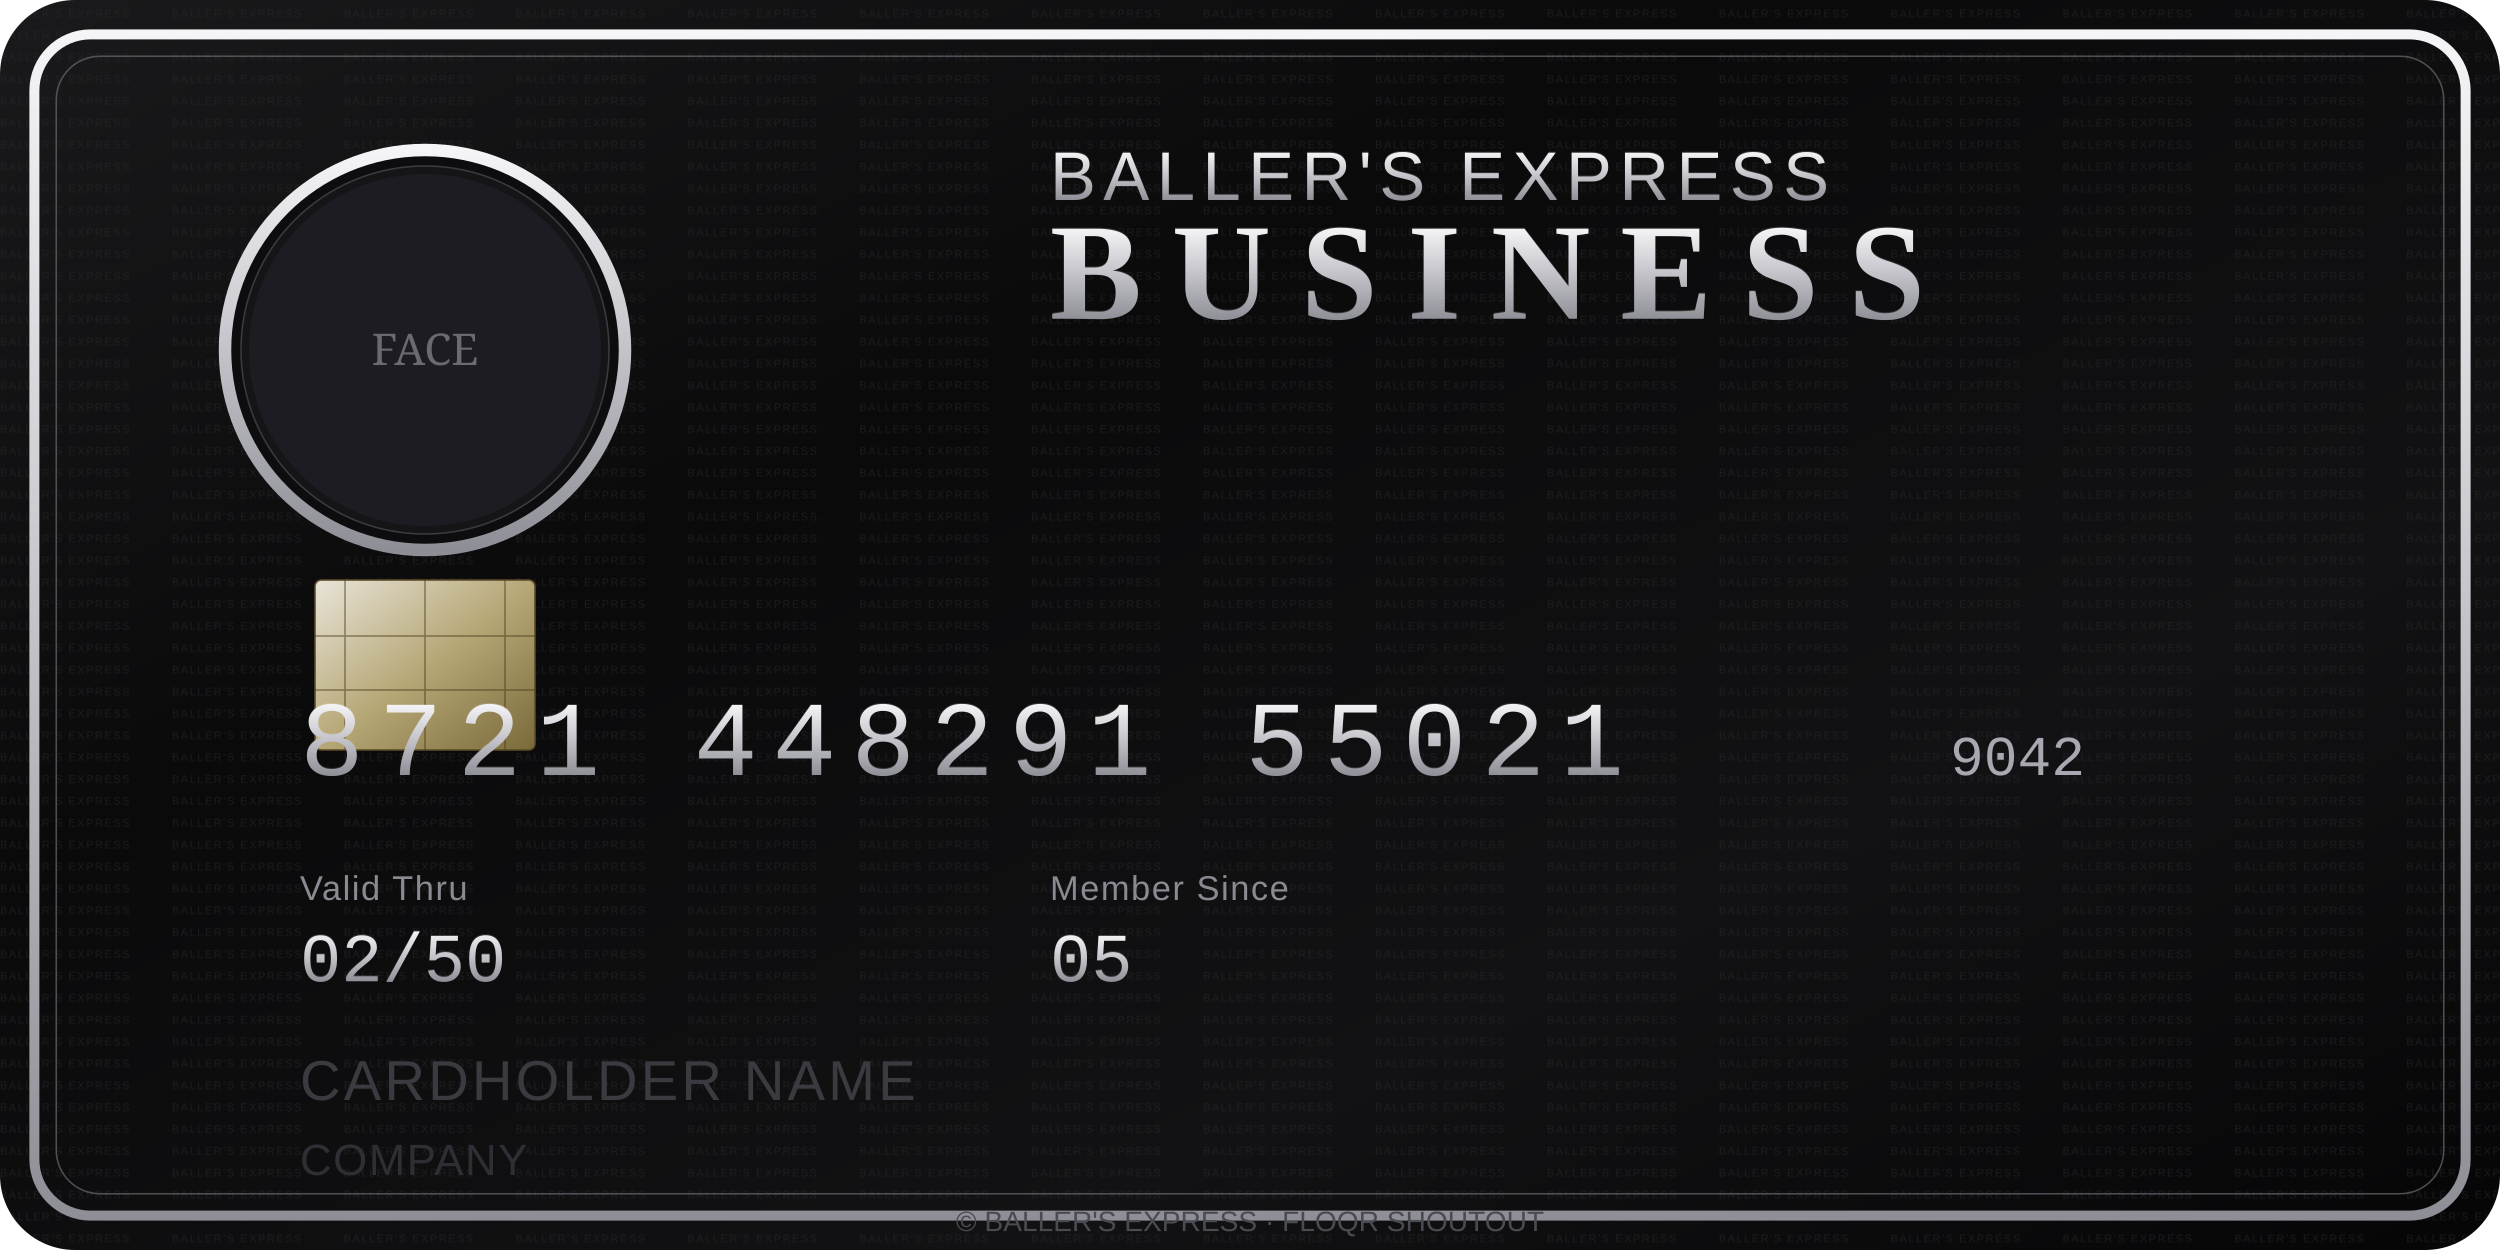
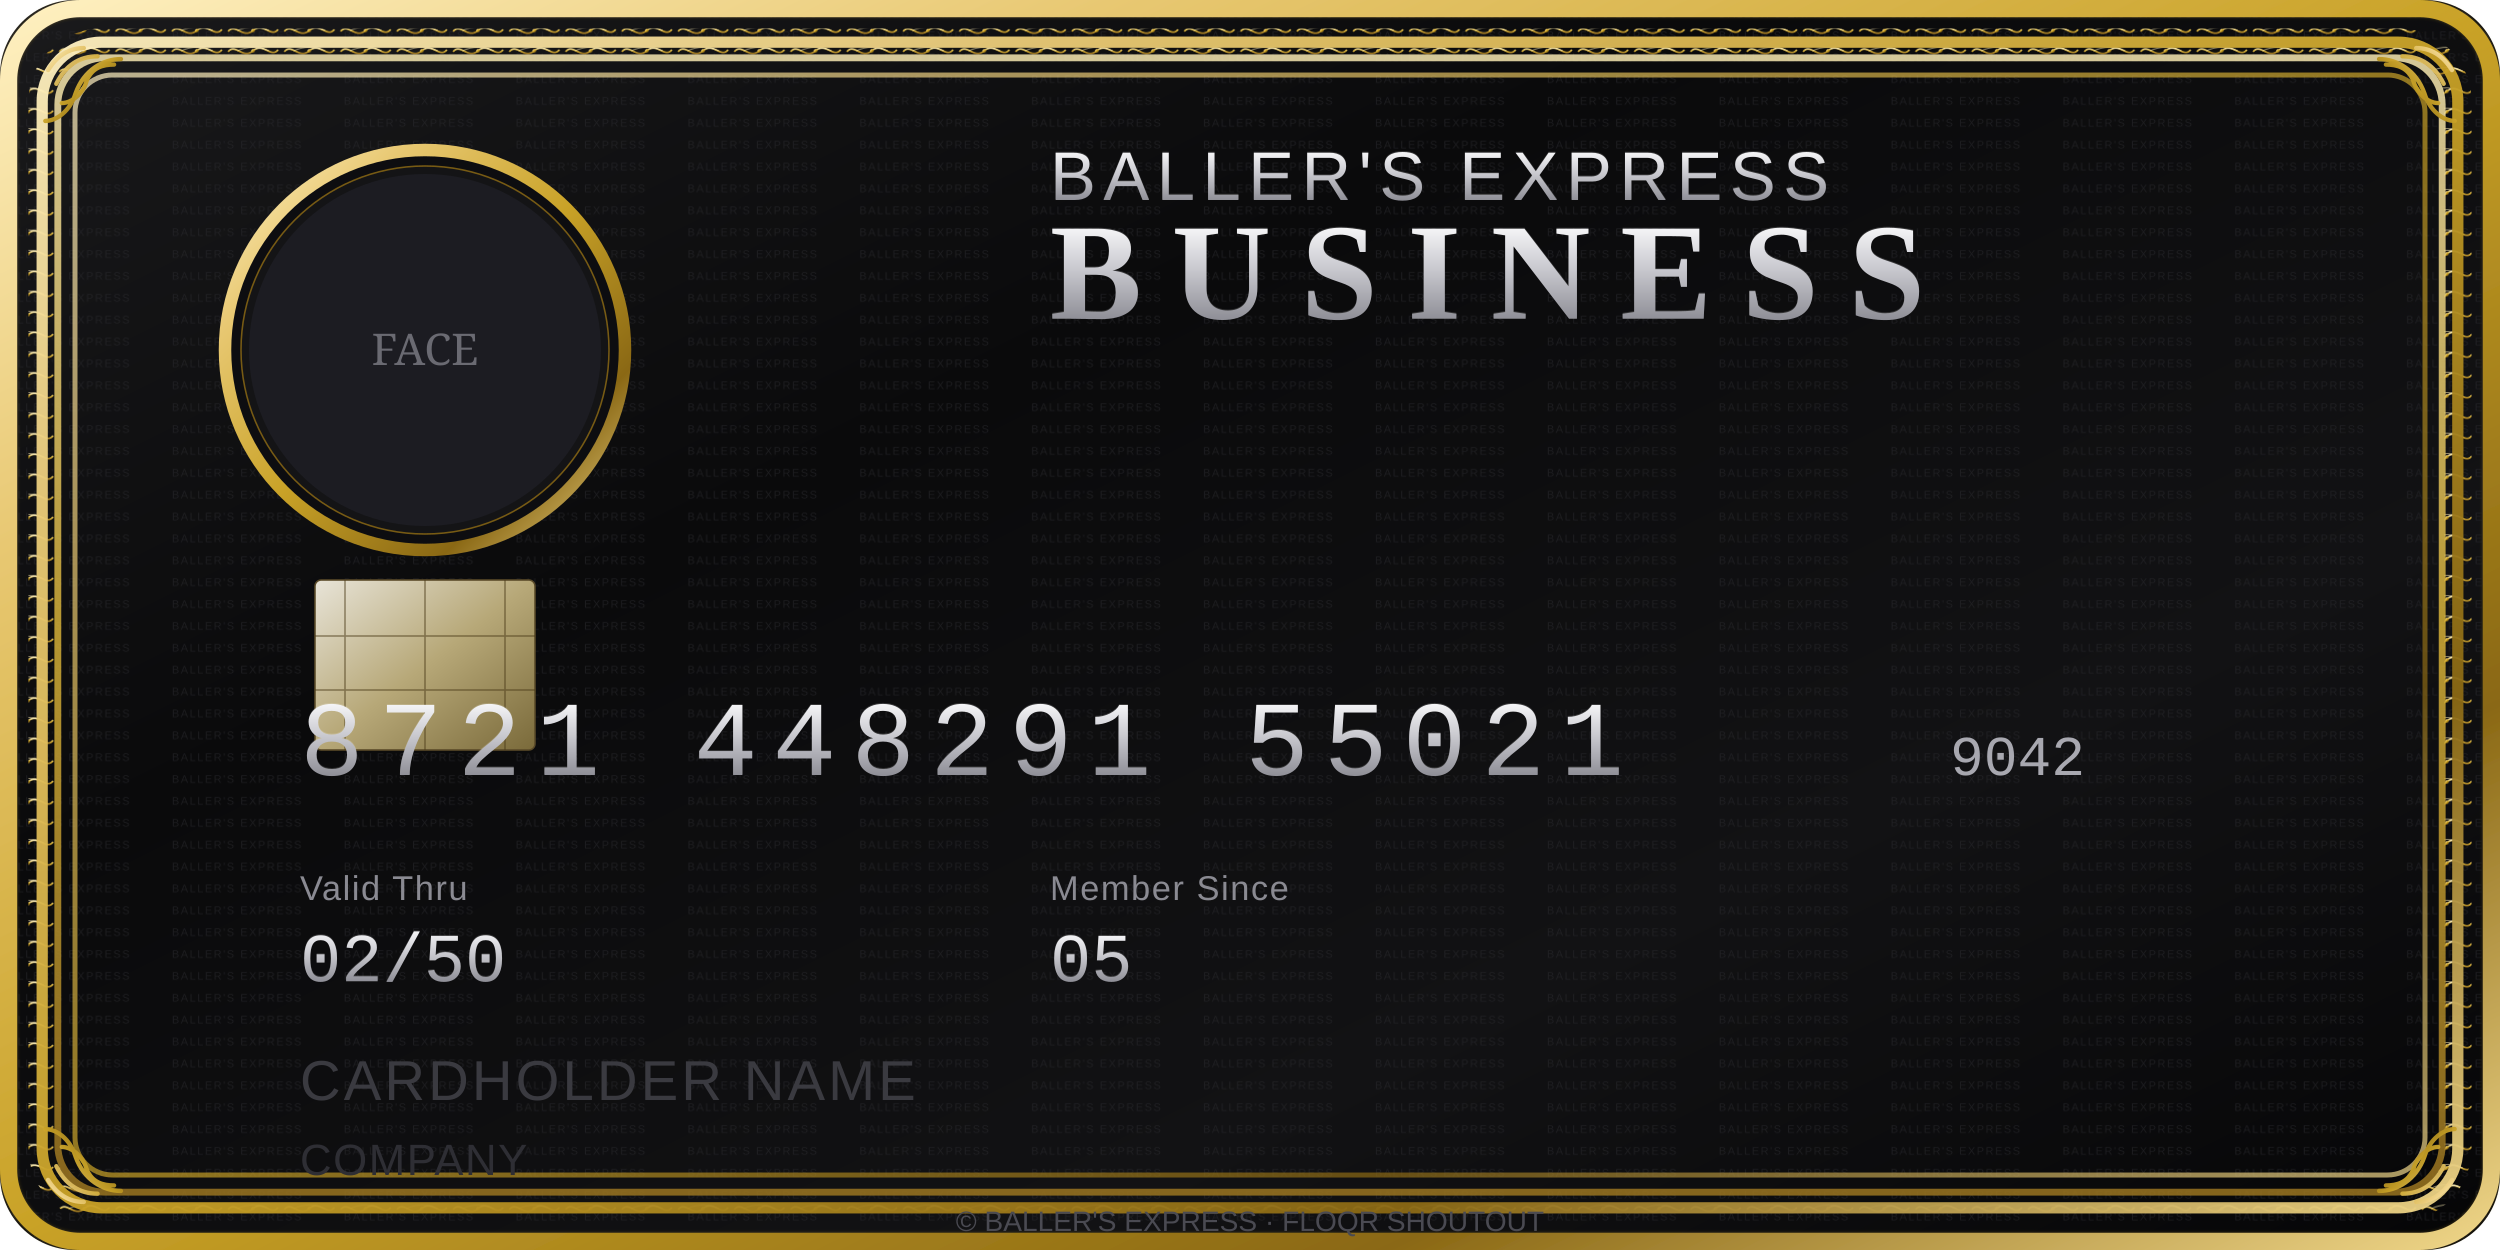
<svg xmlns="http://www.w3.org/2000/svg" viewBox="0 0 1600 800" width="1600" height="800" preserveAspectRatio="xMidYMid slice">
  <defs>
    <linearGradient id="metal" x1="0" y1="0" x2="1" y2="1">
      <stop offset="0" stop-color="#1a1a1c" />
      <stop offset=".35" stop-color="#0a0a0b" />
      <stop offset=".7" stop-color="#121214" />
      <stop offset="1" stop-color="#050506" />
    </linearGradient>
    <linearGradient id="silver" x1="0" y1="0" x2="0" y2="1">
      <stop offset="0" stop-color="#f5f5f7" />
      <stop offset=".45" stop-color="#c8c8ce" />
      <stop offset="1" stop-color="#8e8e96" />
    </linearGradient>
+     <linearGradient id="gold" x1="0" y1="0" x2="1" y2="1">
+       <stop offset="0" stop-color="#fff1c2" />
+       <stop offset=".22" stop-color="#e8c872" />
+       <stop offset=".5" stop-color="#c9a227" />
+       <stop offset=".78" stop-color="#8a6814" />
+       <stop offset="1" stop-color="#f0d78a" />
+     </linearGradient>
+     <linearGradient id="goldSoft" x1="0" y1="0" x2="0" y2="1">
+       <stop offset="0" stop-color="#f7e7b0" />
+       <stop offset=".5" stop-color="#d4af37" />
+       <stop offset="1" stop-color="#9a7420" />
+     </linearGradient>
    <linearGradient id="chip" x1="0" y1="0" x2="1" y2="1">
      <stop offset="0" stop-color="#e8e4d8" />
      <stop offset=".5" stop-color="#b7a878" />
      <stop offset="1" stop-color="#7a6a3a" />
    </linearGradient>
    <pattern id="micro" width="110" height="14" patternUnits="userSpaceOnUse">
      <text x="0" y="11" font-family="Arial,Helvetica,sans-serif" font-size="7" fill="#2a2a2e" letter-spacing="1">BALLER'S EXPRESS</text>
    </pattern>
+     <pattern id="filigree" width="36" height="13" patternUnits="userSpaceOnUse">
+       <path d="M2,7.15 C6.48,1.3 11.52,12.35 18,6.5                C24.48,0.65 29.52,11.7 34,5.85" fill="none" stroke="url(#goldSoft)" stroke-width="1.15" opacity=".95" />
+       <circle cx="18" cy="6.5" r="1.15" fill="url(#gold)" />
+       <path d="M7.92,6.5 Q18,1.95 28.08,6.5" fill="none" stroke="#f5e6b0" stroke-width="0.7" opacity=".55" />
+     </pattern>
    <filter id="emboss" x="-20%" y="-20%" width="140%" height="140%">
      <feDropShadow dx="0" dy="1.2" stdDeviation="0.6" flood-color="#000" flood-opacity=".55" />
      <feDropShadow dx="0" dy="-0.6" stdDeviation="0.4" flood-color="#fff" flood-opacity=".18" />
    </filter>
+     <filter id="goldGlow" x="-10%" y="-10%" width="120%" height="120%">
+       <feDropShadow dx="0" dy="0" stdDeviation="1.2" flood-color="#d4af37" flood-opacity=".35" />
+     </filter>
  </defs>
  <rect width="1600" height="800" rx="48" fill="url(#metal)" />
  <rect width="1600" height="800" rx="48" fill="url(#micro)" opacity=".55" />
-   <rect x="22" y="22" width="1556" height="756" rx="36" fill="none" stroke="url(#silver)" stroke-width="6.4" />
-   <rect x="36" y="36" width="1528" height="728" rx="28" fill="none" stroke="#6a6a72" stroke-width="1" opacity=".7" />
-   <circle cx="272" cy="224" r="128" fill="#0d0d10" stroke="url(#silver)" stroke-width="8" />
-   <circle cx="272" cy="224" r="117.76" fill="#151518" stroke="#3a3a40" stroke-width="1" />
+   <rect x="5.5" y="5.5" width="1589" height="789" rx="46" fill="none" stroke="url(#gold)" stroke-width="11" filter="url(#goldGlow)" />
+   <rect x="27" y="27" width="1546" height="746" rx="38" fill="none" stroke="url(#filigree)" stroke-width="17.6" />
+   <rect x="27" y="27" width="1546" height="746" rx="38" fill="none" stroke="url(#gold)" stroke-width="7.2" opacity=".95" />
+   <rect x="37" y="37" width="1526" height="726" rx="30" fill="none" stroke="url(#goldSoft)" stroke-width="4.4" opacity=".85" />
+   <rect x="48" y="48" width="1504" height="704" rx="24" fill="none" stroke="url(#gold)" stroke-width="3.2" opacity=".7" />
+   <g fill="none" stroke="url(#gold)" stroke-width="2.8" stroke-linecap="round" opacity=".95">
+     <path d="M0,48.4 C7.04,48.4 15.84,42.24 19.36,30.8 C24.64,15.84 36.96,8.8 48.4,8.8 M10.56,36.96 C17.6,36.96 24.64,29.92 26.4,22.88 C29.92,14.08 36.96,12.32 44,12.32 M7.04,24.64 Q15.84,7.04 33.44,7.04 M1.76,15.84 Q10.56,1.76 24.64,1.76" transform="translate(29,29)" />
+     <path d="M0,48.4 C7.04,48.4 15.84,42.24 19.36,30.8 C24.64,15.84 36.96,8.8 48.4,8.8 M10.56,36.96 C17.6,36.96 24.64,29.92 26.4,22.88 C29.92,14.08 36.96,12.32 44,12.32 M7.04,24.64 Q15.84,7.04 33.44,7.04 M1.76,15.84 Q10.56,1.76 24.64,1.76" transform="translate(1571,29) scale(-1,1)" />
+     <path d="M0,48.4 C7.04,48.4 15.84,42.24 19.36,30.8 C24.64,15.84 36.96,8.8 48.4,8.8 M10.56,36.96 C17.6,36.96 24.64,29.92 26.4,22.88 C29.92,14.08 36.96,12.32 44,12.32 M7.04,24.64 Q15.84,7.04 33.44,7.04 M1.76,15.84 Q10.56,1.76 24.64,1.76" transform="translate(29,771) scale(1,-1)" />
+     <path d="M0,48.4 C7.04,48.4 15.84,42.24 19.36,30.8 C24.64,15.84 36.96,8.8 48.4,8.8 M10.56,36.96 C17.6,36.96 24.64,29.92 26.4,22.88 C29.92,14.08 36.96,12.32 44,12.32 M7.04,24.64 Q15.84,7.04 33.44,7.04 M1.76,15.84 Q10.56,1.76 24.64,1.76" transform="translate(1571,771) scale(-1,-1)" />
+   </g>
+   <circle cx="272" cy="224" r="128" fill="#0d0d10" stroke="url(#gold)" stroke-width="8" />
+   <circle cx="272" cy="224" r="117.76" fill="#151518" stroke="#8a6814" stroke-width="1" opacity=".85" />
  <circle cx="272" cy="224" r="112.64" fill="#1c1c22" class="baller-face-hole" />
  <text x="272" y="233.6" text-anchor="middle" font-family="Georgia,serif" font-size="28" fill="#6a6a72">FACE</text>
  <g transform="translate(201.6, 371.2)">
    <rect width="140.8" height="108.8" rx="4" fill="url(#chip)" stroke="#5a4a28" stroke-width="1" />
    <path d="M19.2,0 V108.8 M70.4,0 V108.8 M121.6,0 V108.8 M0,35.84 H140.8 M0,70.4 H140.8" stroke="#4a3a18" stroke-width="1" opacity=".55" />
  </g>
  <g transform="translate(672,128)" filter="url(#emboss)">
    <text x="0" y="0" font-family="Arial Black,Impact,Arial,sans-serif" font-size="44" fill="url(#silver)" letter-spacing="4.8">BALLER'S EXPRESS</text>
    <text x="0" y="76" font-family="Georgia,'Times New Roman',serif" font-size="88" fill="url(#silver)" letter-spacing="19.2" font-weight="700">BUSINESS</text>
  </g>
  <text x="192" y="496" font-family="'Courier New',Courier,monospace" font-size="68" fill="url(#silver)" letter-spacing="9.6" filter="url(#emboss)">8721  448291  55021</text>
  <text x="1248" y="496" font-family="'Courier New',Courier,monospace" font-size="36" fill="#a8a8b0">9042</text>
  <g fill="url(#silver)" font-family="Arial,Helvetica,sans-serif">
    <text x="192" y="576" font-size="22" fill="#8a8a92" letter-spacing="1">Valid Thru</text>
    <text x="192" y="628" font-size="44" font-family="'Courier New',Courier,monospace" filter="url(#emboss)">02/50</text>
    <text x="672" y="576" font-size="22" fill="#8a8a92" letter-spacing="1">Member Since</text>
    <text x="672" y="628" font-size="44" font-family="'Courier New',Courier,monospace" filter="url(#emboss)">05</text>
  </g>
  <text x="192" y="704" font-family="Arial,Helvetica,sans-serif" font-size="36" fill="#3a3a40" letter-spacing="2" class="baller-name-guide">CARDHOLDER NAME</text>
  <text x="192" y="752" font-family="Arial,Helvetica,sans-serif" font-size="28" fill="#2e2e34" letter-spacing="1" class="baller-company-guide">COMPANY</text>
-   <text x="800" y="787.9" text-anchor="middle" font-family="Arial,sans-serif" font-size="18" fill="#4a4a52">© BALLER'S EXPRESS · FLOQR SHOUTOUT</text>
+   <text x="800" y="787.85" text-anchor="middle" font-family="Arial,sans-serif" font-size="18" fill="#4a4a52">© BALLER'S EXPRESS · FLOQR SHOUTOUT</text>
</svg>
